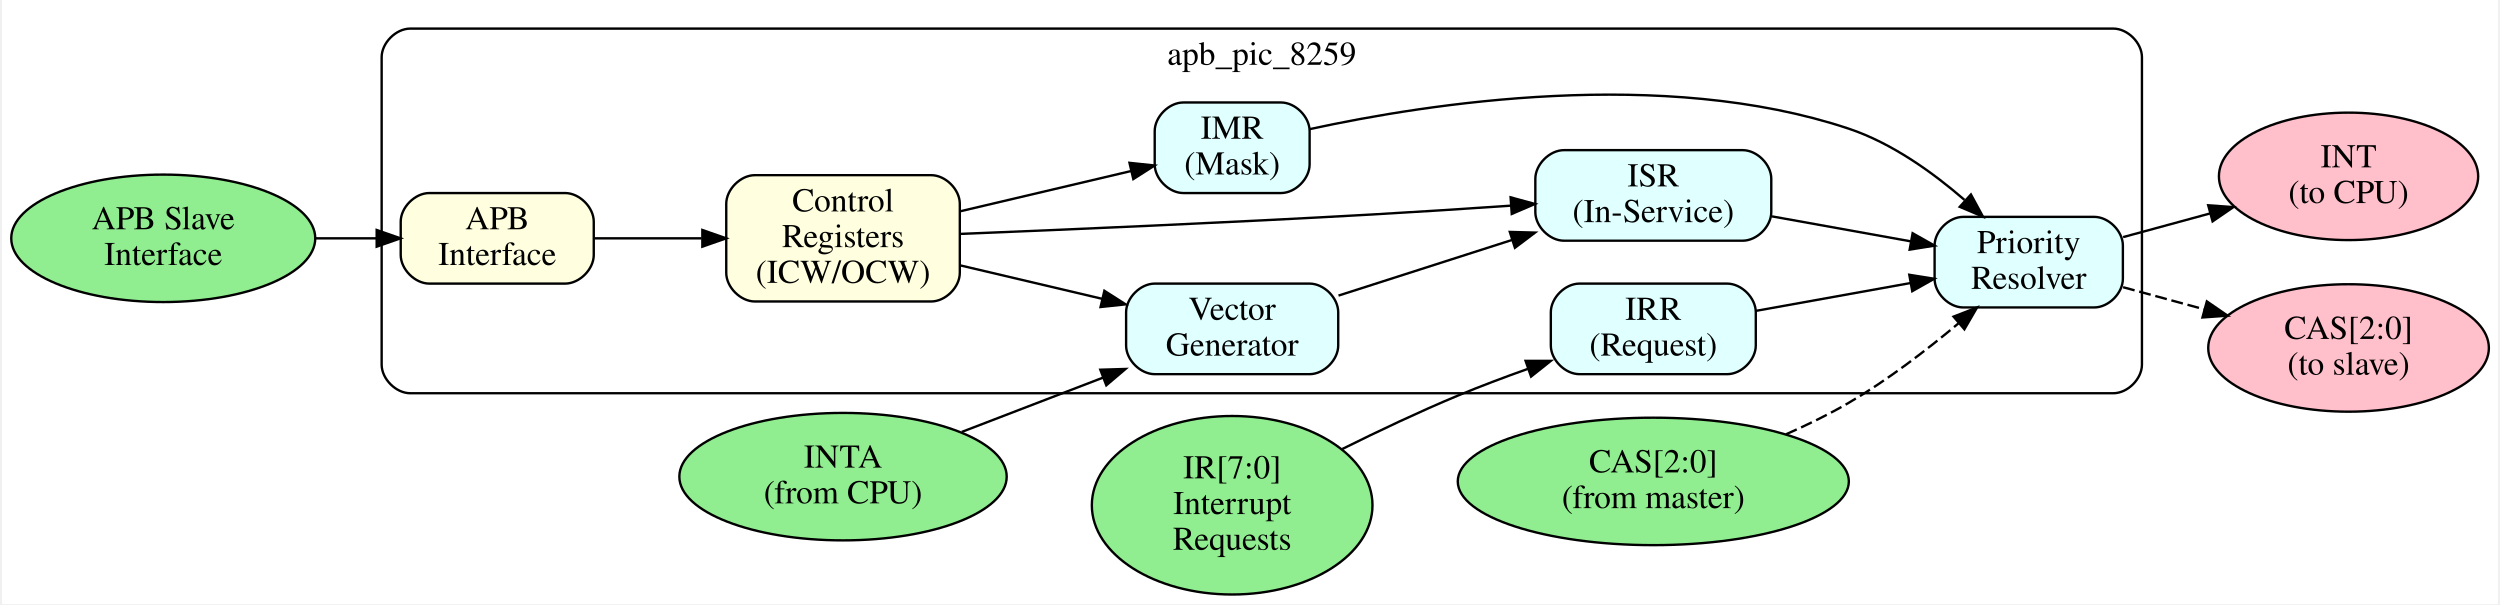
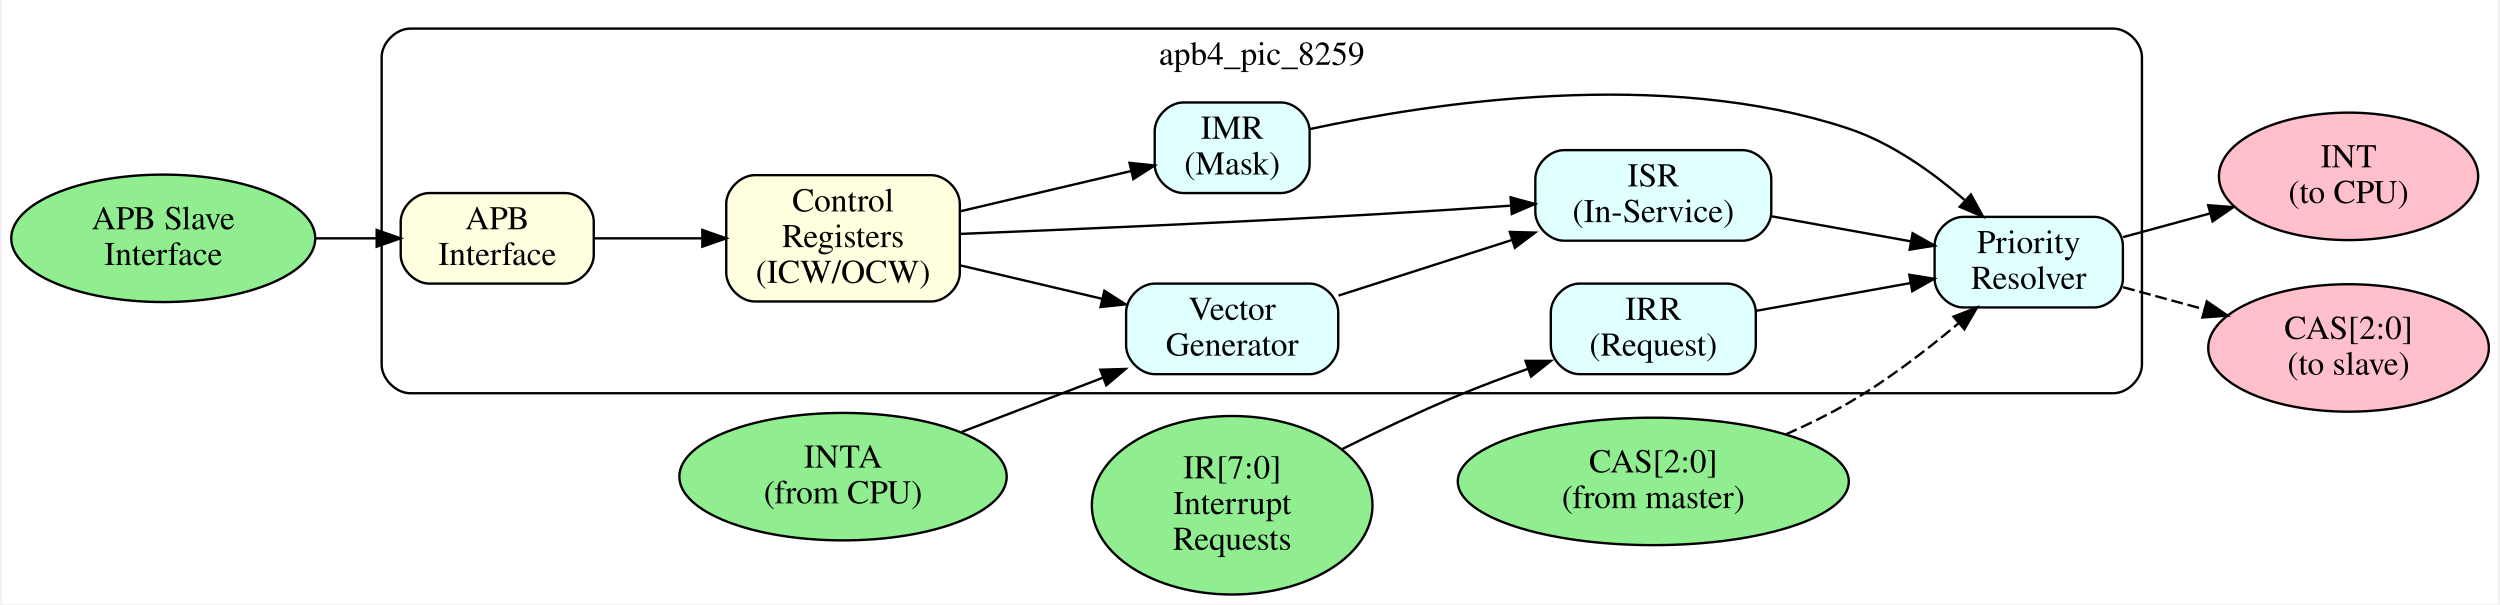
<svg xmlns="http://www.w3.org/2000/svg" width="1047pt" height="253pt" viewBox="0.00 0.00 1047.27 253.48">
  <g id="graph0" class="graph" transform="scale(1 1) rotate(0) translate(4 249.48)">
    <polygon fill="white" stroke="transparent" points="-4,4 -4,-249.48 1043.27,-249.48 1043.27,4 -4,4" />
    <g id="clust1" class="cluster">
      <path fill="none" stroke="black" d="M167.28,-84.48C167.28,-84.48 881.89,-84.48 881.89,-84.48 887.89,-84.48 893.89,-90.48 893.89,-96.48 893.89,-96.48 893.89,-225.48 893.89,-225.48 893.89,-231.48 887.89,-237.48 881.89,-237.48 881.89,-237.48 167.28,-237.48 167.28,-237.48 161.28,-237.48 155.28,-231.48 155.28,-225.48 155.28,-225.48 155.28,-96.48 155.28,-96.48 155.28,-90.48 161.28,-84.48 167.28,-84.48" />
-       <text text-anchor="middle" x="524.58" y="-222.28" font-family="Times,serif" font-size="14.00">apb_pic_8259</text>
+       <text text-anchor="middle" x="524.58" y="-222.28" font-family="Times,serif" font-size="14.00">apb4_pic_8259</text>
    </g>
    <g id="node1" class="node">
      <ellipse fill="lightgreen" stroke="black" cx="63.64" cy="-149.48" rx="63.78" ry="26.74" />
      <text text-anchor="middle" x="63.64" y="-153.28" font-family="Times,serif" font-size="14.00">APB Slave</text>
      <text text-anchor="middle" x="63.64" y="-138.28" font-family="Times,serif" font-size="14.00">Interface</text>
    </g>
    <g id="node4" class="node">
      <path fill="lightyellow" stroke="black" d="M232.28,-168.48C232.28,-168.48 175.28,-168.48 175.28,-168.48 169.28,-168.48 163.28,-162.48 163.28,-156.48 163.28,-156.48 163.28,-142.48 163.28,-142.48 163.28,-136.48 169.28,-130.48 175.28,-130.48 175.28,-130.48 232.28,-130.48 232.28,-130.48 238.28,-130.48 244.28,-136.48 244.28,-142.48 244.28,-142.48 244.28,-156.48 244.28,-156.48 244.28,-162.48 238.28,-168.48 232.28,-168.48" />
      <text text-anchor="middle" x="203.78" y="-153.28" font-family="Times,serif" font-size="14.00">APB</text>
      <text text-anchor="middle" x="203.78" y="-138.28" font-family="Times,serif" font-size="14.00">Interface</text>
    </g>
    <g id="edge1" class="edge">
      <path fill="none" stroke="black" d="M127.65,-149.48C136.15,-149.48 144.78,-149.48 153.01,-149.48" />
      <polygon fill="black" stroke="black" points="153.19,-152.98 163.19,-149.48 153.19,-145.98 153.19,-152.98" />
    </g>
    <g id="node2" class="node">
      <ellipse fill="lightgreen" stroke="black" cx="512.15" cy="-37.48" rx="58.88" ry="37.45" />
      <text text-anchor="middle" x="512.15" y="-48.78" font-family="Times,serif" font-size="14.00">IR[7:0]</text>
      <text text-anchor="middle" x="512.15" y="-33.78" font-family="Times,serif" font-size="14.00">Interrupt</text>
      <text text-anchor="middle" x="512.15" y="-18.78" font-family="Times,serif" font-size="14.00">Requests</text>
    </g>
    <g id="node6" class="node">
      <path fill="lightcyan" stroke="black" d="M719.86,-130.48C719.86,-130.48 657.86,-130.48 657.86,-130.48 651.86,-130.48 645.86,-124.48 645.86,-118.48 645.86,-118.48 645.86,-104.48 645.86,-104.48 645.86,-98.48 651.86,-92.48 657.86,-92.48 657.86,-92.48 719.86,-92.48 719.86,-92.48 725.86,-92.48 731.86,-98.48 731.86,-104.48 731.86,-104.48 731.86,-118.48 731.86,-118.48 731.86,-124.48 725.86,-130.48 719.86,-130.48" />
      <text text-anchor="middle" x="688.86" y="-115.28" font-family="Times,serif" font-size="14.00">IRR</text>
      <text text-anchor="middle" x="688.86" y="-100.28" font-family="Times,serif" font-size="14.00">(Request)</text>
    </g>
    <g id="edge3" class="edge">
      <path fill="none" stroke="black" d="M558.37,-61.09C573.59,-68.65 590.78,-76.79 606.84,-83.48 616.21,-87.38 626.35,-91.19 636.17,-94.69" />
      <polygon fill="black" stroke="black" points="635.26,-98.07 645.86,-98.06 637.57,-91.47 635.26,-98.07" />
    </g>
    <g id="node3" class="node">
      <ellipse fill="lightgreen" stroke="black" cx="688.86" cy="-47.48" rx="82.05" ry="26.74" />
      <text text-anchor="middle" x="688.86" y="-51.28" font-family="Times,serif" font-size="14.00">CAS[2:0]</text>
      <text text-anchor="middle" x="688.86" y="-36.28" font-family="Times,serif" font-size="14.00">(from master)</text>
    </g>
    <g id="node9" class="node">
      <path fill="lightcyan" stroke="black" d="M873.89,-158.48C873.89,-158.48 818.89,-158.48 818.89,-158.48 812.89,-158.48 806.89,-152.48 806.89,-146.48 806.89,-146.48 806.89,-132.48 806.89,-132.48 806.89,-126.48 812.89,-120.48 818.89,-120.48 818.89,-120.48 873.89,-120.48 873.89,-120.48 879.89,-120.48 885.89,-126.48 885.89,-132.48 885.89,-132.48 885.89,-146.48 885.89,-146.48 885.89,-152.48 879.89,-158.48 873.89,-158.48" />
      <text text-anchor="middle" x="846.39" y="-143.28" font-family="Times,serif" font-size="14.00">Priority</text>
      <text text-anchor="middle" x="846.39" y="-128.28" font-family="Times,serif" font-size="14.00">Resolver</text>
    </g>
    <g id="edge13" class="edge">
      <path fill="none" stroke="black" stroke-dasharray="5,2" d="M744.49,-67.24C753.52,-71.21 762.62,-75.65 770.89,-80.48 787.05,-89.91 803.52,-102.57 816.85,-113.75" />
      <polygon fill="black" stroke="black" points="814.84,-116.63 824.71,-120.47 819.39,-111.31 814.84,-116.63" />
    </g>
    <g id="node5" class="node">
      <path fill="lightyellow" stroke="black" d="M385.87,-175.98C385.87,-175.98 311.87,-175.98 311.87,-175.98 305.87,-175.98 299.87,-169.98 299.87,-163.98 299.87,-163.98 299.87,-134.98 299.87,-134.98 299.87,-128.98 305.87,-122.98 311.87,-122.98 311.87,-122.98 385.87,-122.98 385.87,-122.98 391.87,-122.98 397.87,-128.98 397.87,-134.98 397.87,-134.98 397.87,-163.98 397.87,-163.98 397.87,-169.98 391.87,-175.98 385.87,-175.98" />
      <text text-anchor="middle" x="348.87" y="-160.78" font-family="Times,serif" font-size="14.00">Control</text>
      <text text-anchor="middle" x="348.87" y="-145.78" font-family="Times,serif" font-size="14.00">Registers</text>
      <text text-anchor="middle" x="348.87" y="-130.78" font-family="Times,serif" font-size="14.00">(ICW/OCW)</text>
    </g>
    <g id="edge2" class="edge">
      <path fill="none" stroke="black" d="M244.64,-149.48C258.55,-149.48 274.46,-149.48 289.55,-149.48" />
      <polygon fill="black" stroke="black" points="289.84,-152.98 299.84,-149.48 289.84,-145.98 289.84,-152.98" />
    </g>
    <g id="node7" class="node">
      <path fill="lightcyan" stroke="black" d="M726.36,-186.48C726.36,-186.48 651.36,-186.48 651.36,-186.48 645.36,-186.48 639.36,-180.48 639.36,-174.48 639.36,-174.48 639.36,-160.48 639.36,-160.48 639.36,-154.48 645.36,-148.48 651.36,-148.48 651.36,-148.48 726.36,-148.48 726.36,-148.48 732.36,-148.48 738.36,-154.48 738.36,-160.48 738.36,-160.48 738.36,-174.48 738.36,-174.48 738.36,-180.48 732.36,-186.48 726.36,-186.48" />
      <text text-anchor="middle" x="688.86" y="-171.28" font-family="Times,serif" font-size="14.00">ISR</text>
      <text text-anchor="middle" x="688.86" y="-156.28" font-family="Times,serif" font-size="14.00">(In-Service)</text>
    </g>
    <g id="edge8" class="edge">
      <path fill="none" stroke="black" d="M398.16,-151.34C442.94,-153.15 511.41,-156.1 570.84,-159.48 589.79,-160.55 610.46,-161.91 629.09,-163.19" />
      <polygon fill="black" stroke="black" points="628.98,-166.69 639.2,-163.9 629.46,-159.71 628.98,-166.69" />
    </g>
    <g id="node8" class="node">
      <path fill="lightcyan" stroke="black" d="M532.65,-206.48C532.65,-206.48 491.65,-206.48 491.65,-206.48 485.65,-206.48 479.65,-200.48 479.65,-194.48 479.65,-194.48 479.65,-180.48 479.65,-180.48 479.65,-174.48 485.65,-168.48 491.65,-168.48 491.65,-168.48 532.65,-168.48 532.65,-168.48 538.65,-168.48 544.65,-174.48 544.65,-180.48 544.65,-180.48 544.65,-194.48 544.65,-194.48 544.65,-200.48 538.65,-206.48 532.65,-206.48" />
      <text text-anchor="middle" x="512.15" y="-191.28" font-family="Times,serif" font-size="14.00">IMR</text>
      <text text-anchor="middle" x="512.15" y="-176.28" font-family="Times,serif" font-size="14.00">(Mask)</text>
    </g>
    <g id="edge7" class="edge">
      <path fill="none" stroke="black" d="M398.26,-160.88C421.01,-166.24 447.85,-172.56 469.66,-177.7" />
      <polygon fill="black" stroke="black" points="469.07,-181.16 479.6,-180.04 470.67,-174.34 469.07,-181.16" />
    </g>
    <g id="node10" class="node">
      <path fill="lightcyan" stroke="black" d="M544.65,-130.48C544.65,-130.48 479.65,-130.48 479.65,-130.48 473.65,-130.48 467.65,-124.48 467.65,-118.48 467.65,-118.48 467.65,-104.48 467.65,-104.48 467.65,-98.48 473.65,-92.48 479.65,-92.48 479.65,-92.48 544.65,-92.48 544.65,-92.48 550.65,-92.48 556.65,-98.48 556.65,-104.48 556.65,-104.48 556.65,-118.48 556.65,-118.48 556.65,-124.48 550.65,-130.48 544.65,-130.48" />
      <text text-anchor="middle" x="512.15" y="-115.28" font-family="Times,serif" font-size="14.00">Vector</text>
      <text text-anchor="middle" x="512.15" y="-100.28" font-family="Times,serif" font-size="14.00">Generator</text>
    </g>
    <g id="edge12" class="edge">
      <path fill="none" stroke="black" d="M398.26,-138.08C416.98,-133.66 438.49,-128.6 457.67,-124.08" />
      <polygon fill="black" stroke="black" points="458.53,-127.47 467.46,-121.77 456.93,-120.66 458.53,-127.47" />
    </g>
    <g id="edge4" class="edge">
      <path fill="none" stroke="black" d="M731.95,-119.05C751.97,-122.66 776.02,-126.99 796.82,-130.73" />
      <polygon fill="black" stroke="black" points="796.27,-134.19 806.73,-132.52 797.51,-127.3 796.27,-134.19" />
    </g>
    <g id="edge6" class="edge">
      <path fill="none" stroke="black" d="M738.64,-158.69C757.21,-155.35 778.35,-151.55 796.89,-148.21" />
      <polygon fill="black" stroke="black" points="797.66,-151.62 806.89,-146.41 796.42,-144.74 797.66,-151.62" />
    </g>
    <g id="edge5" class="edge">
      <path fill="none" stroke="black" d="M544.71,-195.3C594.33,-206.1 692.97,-221.5 770.89,-195.48 788.93,-189.45 806.12,-177.14 819.43,-165.6" />
      <polygon fill="black" stroke="black" points="822.13,-167.88 827.19,-158.57 817.43,-162.69 822.13,-167.88" />
    </g>
    <g id="node11" class="node">
      <ellipse fill="pink" stroke="black" cx="980.58" cy="-175.48" rx="54.39" ry="26.74" />
      <text text-anchor="middle" x="980.58" y="-179.28" font-family="Times,serif" font-size="14.00">INT</text>
      <text text-anchor="middle" x="980.58" y="-164.28" font-family="Times,serif" font-size="14.00">(to CPU)</text>
    </g>
    <g id="edge9" class="edge">
      <path fill="none" stroke="black" d="M885.98,-149.99C897.4,-153.1 910.16,-156.57 922.49,-159.93" />
      <polygon fill="black" stroke="black" points="921.69,-163.34 932.26,-162.59 923.53,-156.59 921.69,-163.34" />
    </g>
    <g id="node12" class="node">
      <ellipse fill="pink" stroke="black" cx="980.58" cy="-103.48" rx="58.88" ry="26.74" />
      <text text-anchor="middle" x="980.58" y="-107.28" font-family="Times,serif" font-size="14.00">CAS[2:0]</text>
      <text text-anchor="middle" x="980.58" y="-92.28" font-family="Times,serif" font-size="14.00">(to slave)</text>
    </g>
    <g id="edge14" class="edge">
      <path fill="none" stroke="black" stroke-dasharray="5,2" d="M885.98,-128.97C896.69,-126.05 908.58,-122.81 920.2,-119.65" />
      <polygon fill="black" stroke="black" points="921.12,-123.02 929.85,-117.02 919.28,-116.27 921.12,-123.02" />
    </g>
    <g id="edge11" class="edge">
      <path fill="none" stroke="black" d="M556.78,-125.46C578.82,-132.52 605.84,-141.19 629.62,-148.81" />
      <polygon fill="black" stroke="black" points="628.65,-152.17 639.25,-151.89 630.79,-145.51 628.65,-152.17" />
    </g>
    <g id="node13" class="node">
      <ellipse fill="lightgreen" stroke="black" cx="348.87" cy="-49.48" rx="68.68" ry="26.74" />
      <text text-anchor="middle" x="348.87" y="-53.28" font-family="Times,serif" font-size="14.00">INTA</text>
      <text text-anchor="middle" x="348.87" y="-38.28" font-family="Times,serif" font-size="14.00">(from CPU)</text>
    </g>
    <g id="edge10" class="edge">
      <path fill="none" stroke="black" d="M398.7,-68.25C417.41,-75.44 438.85,-83.69 457.96,-91.03" />
      <polygon fill="black" stroke="black" points="456.83,-94.35 467.42,-94.67 459.34,-87.81 456.83,-94.35" />
    </g>
  </g>
</svg>
